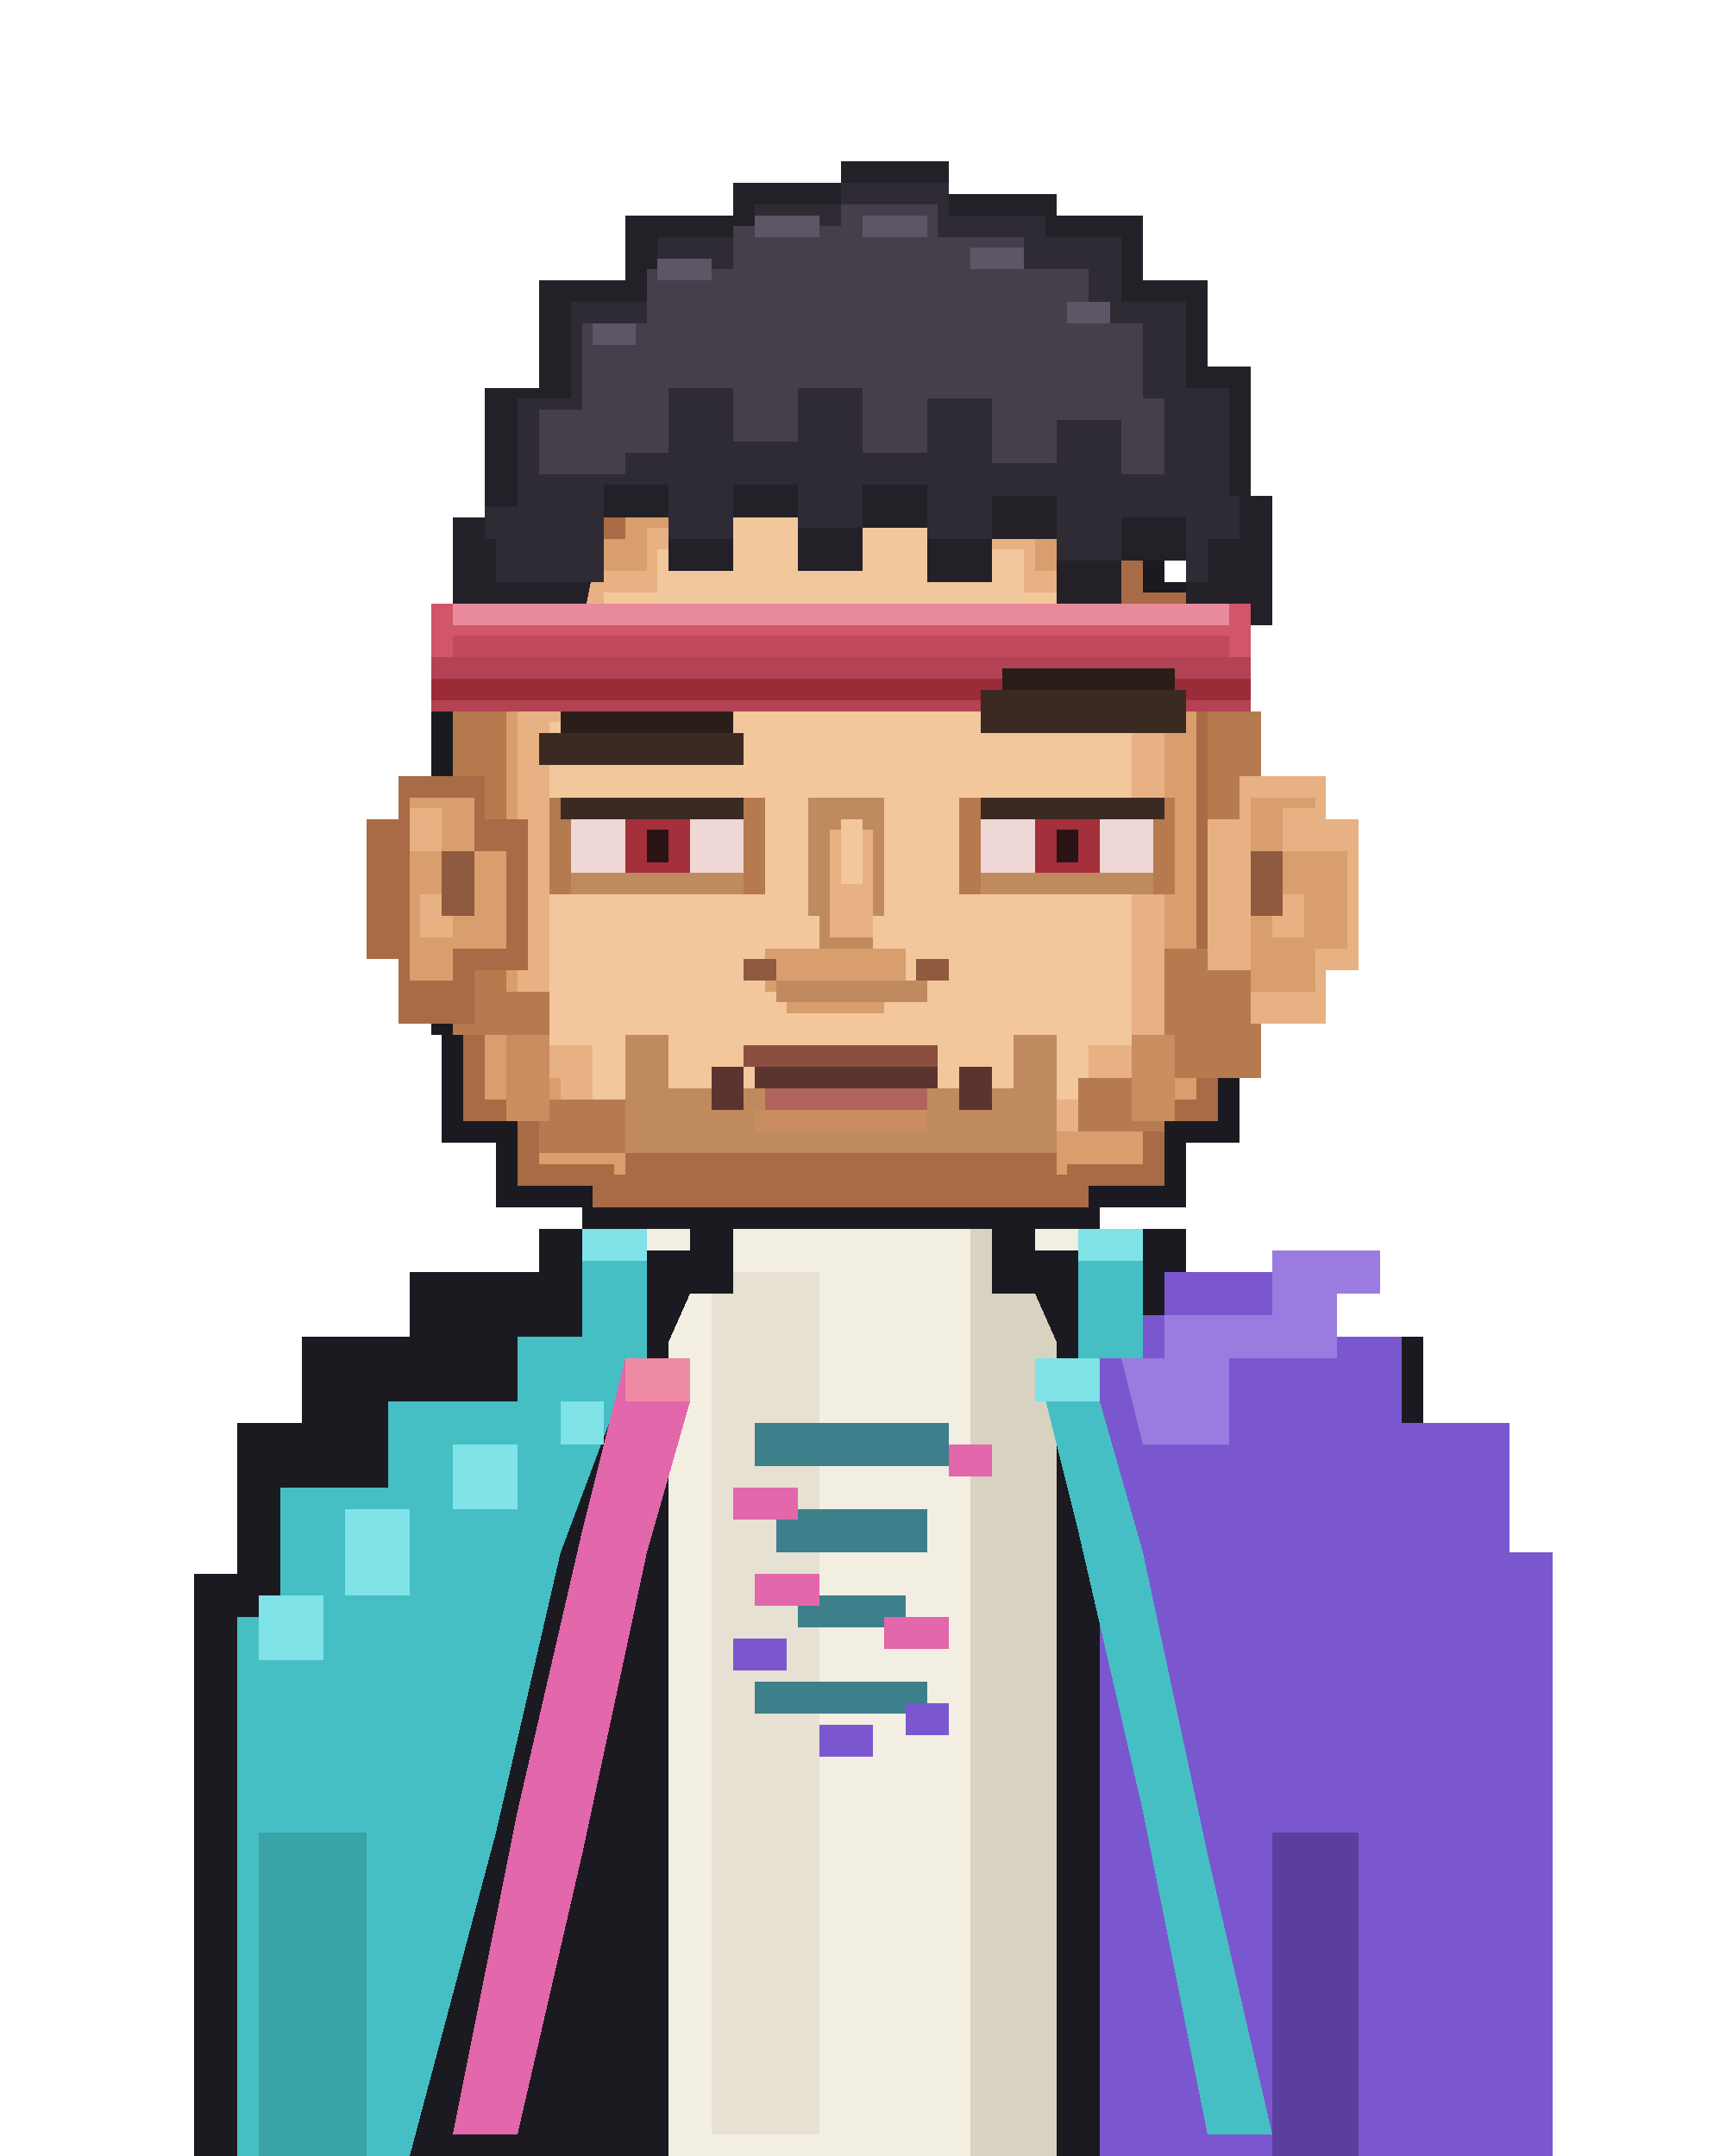
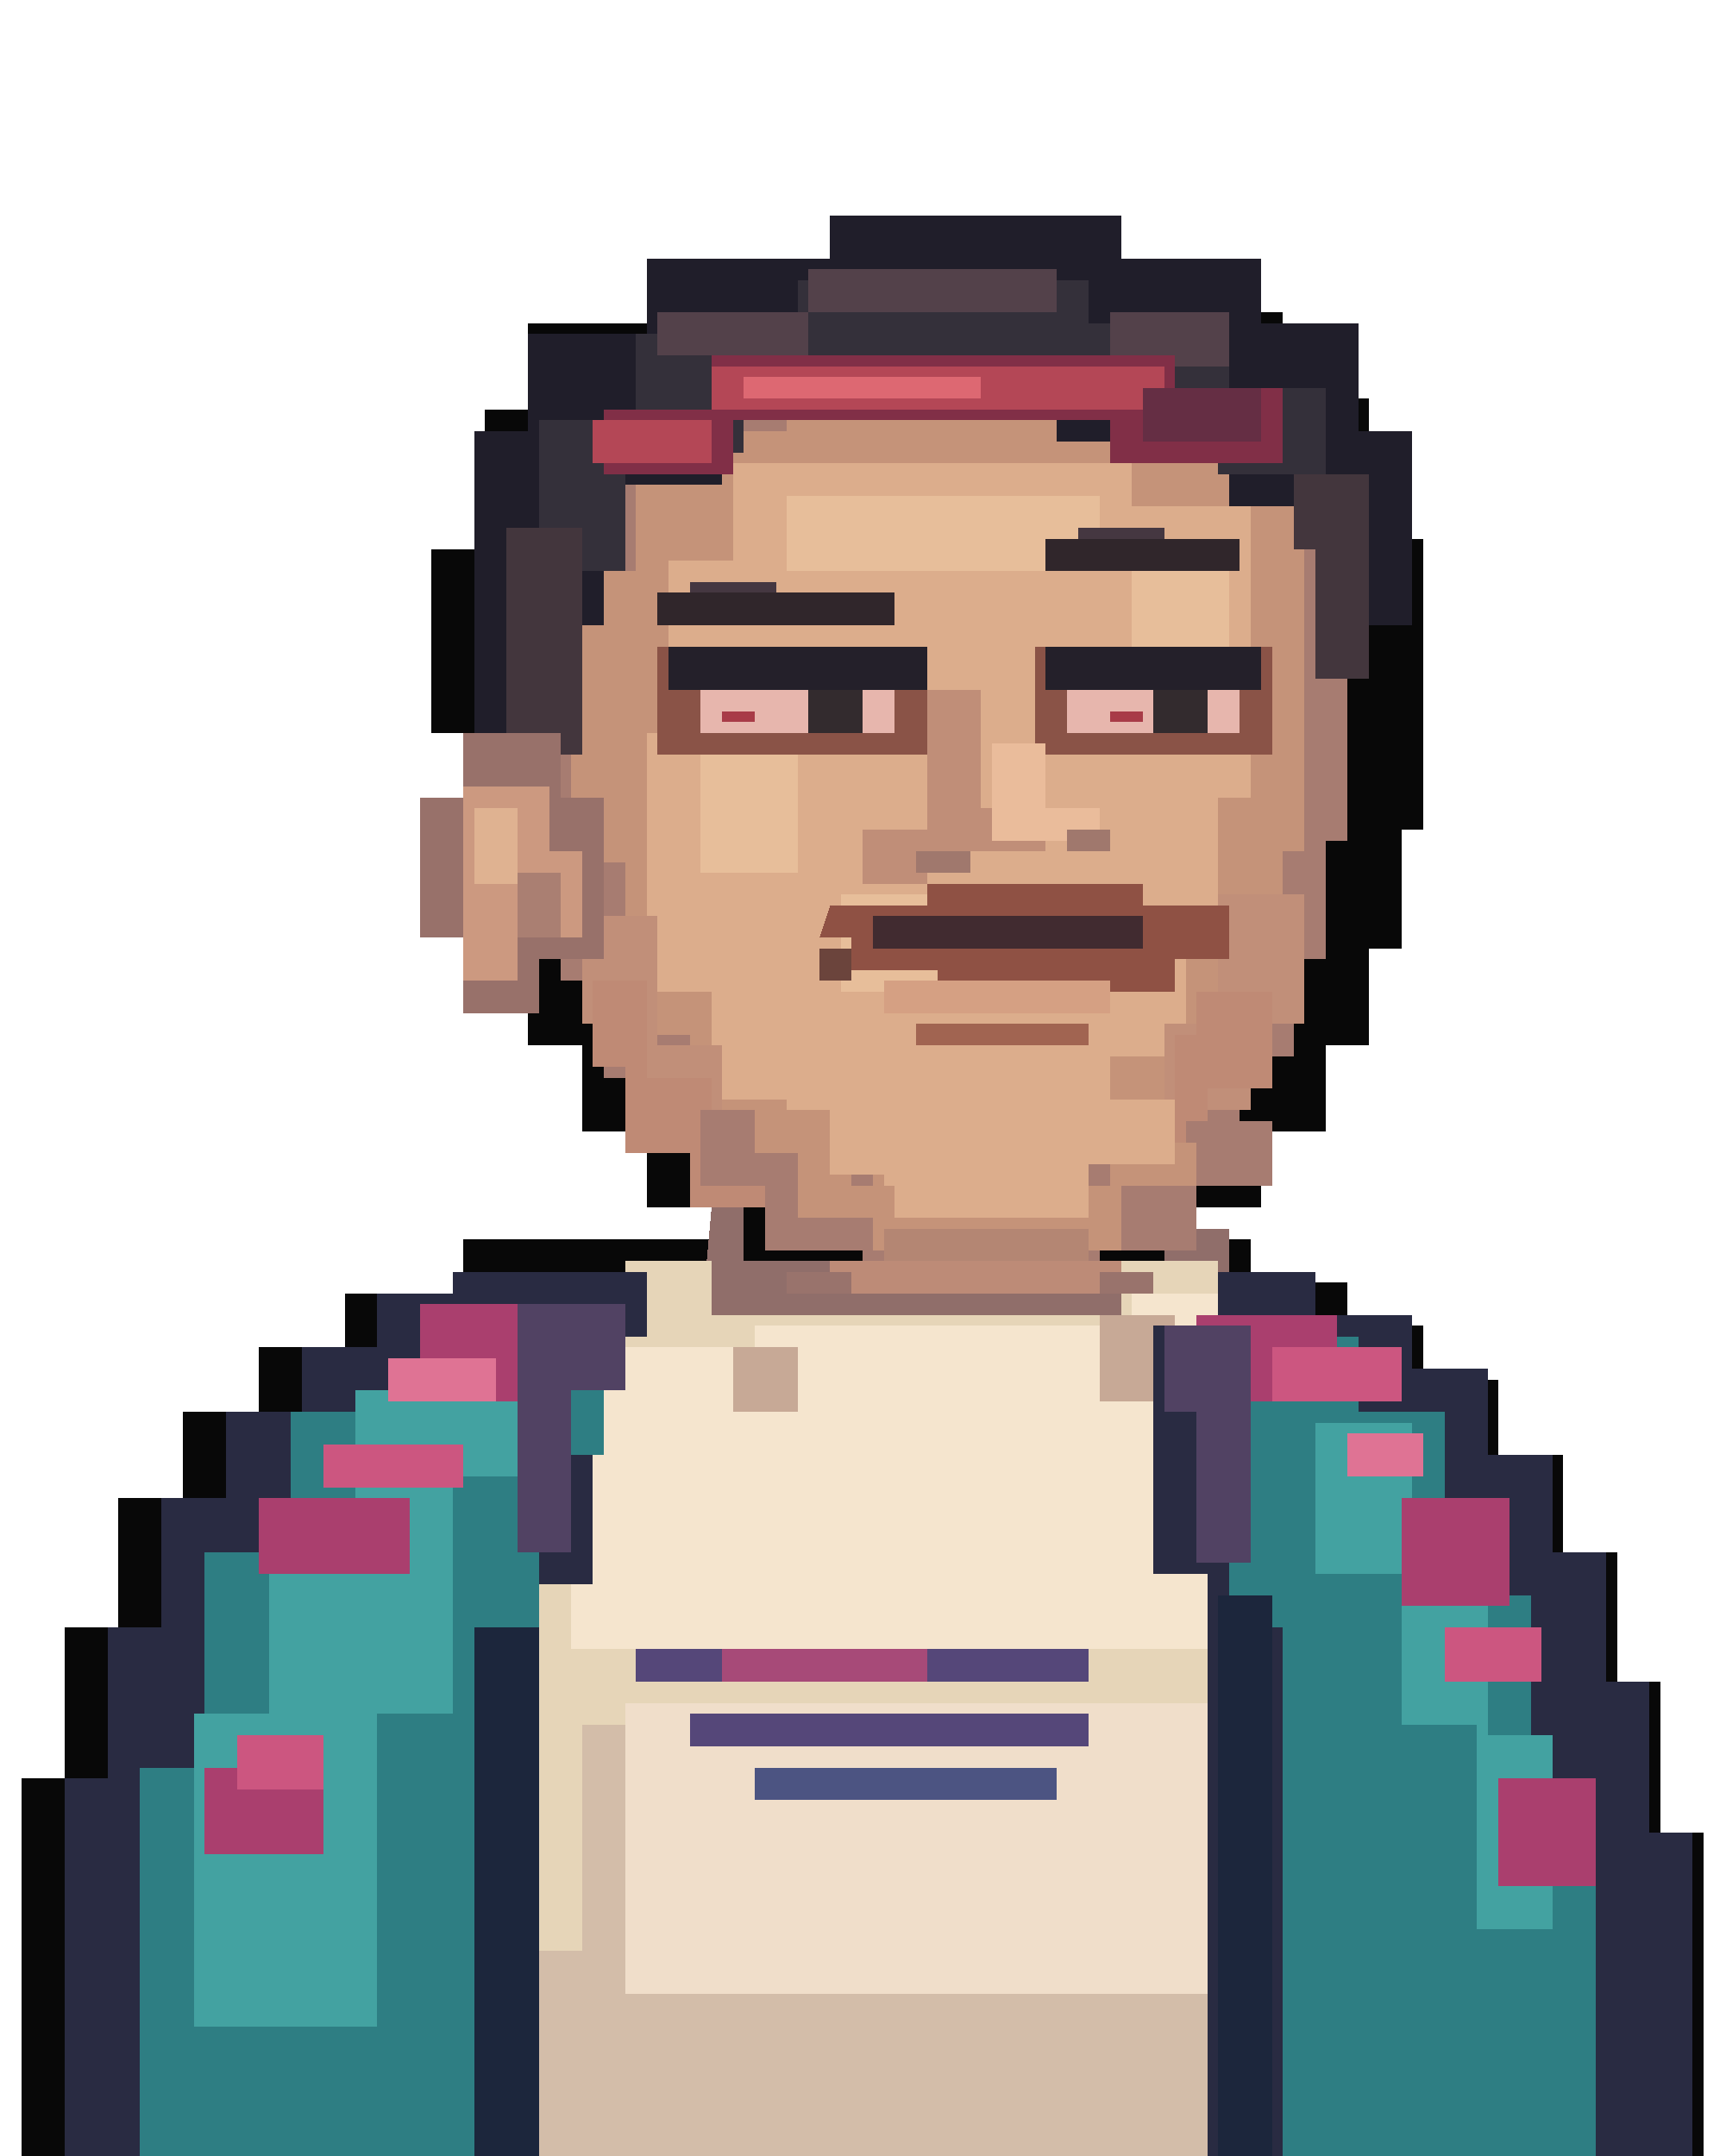
<svg xmlns="http://www.w3.org/2000/svg" width="480" height="600" viewBox="0 0 160 200" shape-rendering="crispEdges" data-expression="annoyed">
-   <g id="body-outline" fill="#1b1a21">
-     <path d="M18 200V146h4v-14h6v-8h10v-6h12v-4h60v4h12v6h10v8h6v14h4v54z" />
+   <g id="body-outline" fill="#080808">
+     <path d="M43 115h73v4h9v4h7v5h7v7h6v9h5v12h4v14h4v30H2v-35h4v-14h5v-12h6v-8h7v-6h8v-5h11z" />
  </g>
  <g id="neck">
-     <path fill="#b57a4e" d="M62 104h32v16h-8v4H70v-4h-8z" />
-     <path fill="#d99e6d" d="M65 104h26v13h5v5H60v-5h5z" />
-     <path fill="#e8b183" d="M69 106h18v9H69z" />
-     <path fill="#a86b45" d="M65 113h26v8H65z" />
+     <path fill="#99736c" d="M66 99h44v26H58v-8h8z" />
+     <path fill="#bd8b77" d="M71 101h33v19H66v-6h5z" />
+     <path fill="#d8a585" d="M75 102h27v14H75z" />
+     <path fill="#906e6a" d="M66 112h11v7h28v-5h9v9H65z" />
  </g>
-   <g id="tank">
-     <path fill="#f2eee1" d="M62 114h36v86H62z" />
-     <path fill="#d8d2c0" d="M90 114h8v86h-8z" />
-     <path fill="#e6e1d2" d="M66 118h10v80H66z" />
-     <path fill="#3d7f8a" d="M70 132h18v4H70zM72 140h14v4H72zM74 148h10v3H74zM70 156h16v3H70z" />
-     <path fill="#e267ab" d="M68 138h6v3h-6zM88 134h4v3h-4zM70 146h6v3h-6zM82 150h6v3h-6z" />
-     <path fill="#7a57cf" d="M68 152h5v3h-5zM84 158h4v3h-4zM76 160h5v3h-5z" />
+   <g id="shirt">
+     <path fill="#e6d5b8" d="M66 122h38v-5h9v8h13v22h-5v53H37v-53h7v-22h14v-8h8z" />
+     <path fill="#f5e5ce" d="M70 123h35v-3h9v33H53v-28h17z" />
+     <path fill="#d3bda9" d="M54 160h67v40H43v-19h11z" />
+     <path fill="#f0deca" d="M58 158h55v27H58z" />
+     <path fill="#c7a996" d="M68 125h6v6h-6zM102 122h7v8h-7z" />
+     <path fill="#554779" d="M59 153h42v3H59zM64 159h37v3H64z" />
+     <path fill="#a74a78" d="M67 153h19v3H67z" />
+     <path fill="#4c5482" d="M70 164h28v3H70z" />
  </g>
-   <g id="windbreaker">
-     <path fill="#1b1a21" d="M18 200v-54h4v-14h6v-8h10v-6h12v-4h14v6l-8 18-6 28-6 34z" />
-     <path fill="#1b1a21" d="M142 200v-54h-4v-14h-6v-8h-10v-6h-12v-4h-14v6l8 18 6 28 6 34z" />
-     <path fill="#46bfc4" d="M22 200v-50h4v-12h10v-8h12v-6h10v4l-6 16-6 26-8 30z" />
-     <path fill="#7fe3e8" d="M24 148h8v-8h10v-6h10v-4h4v4h-8v6H38v8h-8v6h-6z" />
-     <path fill="#3aa3a8" d="M24 170h10v30H24z" />
-     <path fill="#e267ab" d="M58 126h6v4l-4 14-6 28-6 26h-6l6-30 6-26z" />
-     <path fill="#ef8aa4" d="M58 126h6v4h-6z" />
-     <path fill="#7a57cf" d="M102 200v-78h6v-4h10v6h12v8h10v12h4v56z" />
-     <path fill="#9a7ce0" d="M104 126h4v-4h10v-6h10v4h-4v6h-10v8h-8z" />
-     <path fill="#5b3f9e" d="M118 170h8v30h-8z" />
-     <path fill="#46bfc4" d="M96 126h6v4l4 14 6 28 6 26h-6l-6-30-6-26z" />
-     <path fill="#7fe3e8" d="M96 126h6v4h-6z" />
-     <path fill="#f2eee1" d="M58 112h8v4h-8zM94 112h6v4h-6z" />
-     <path fill="#46bfc4" d="M54 114h6v12h-6zM100 114h6v12h-6z" />
-     <path fill="#7fe3e8" d="M54 114h6v3h-6zM100 114h6v3h-6z" />
-     <path fill="#1b1a21" d="M64 114h4v6h-4zM92 114h4v6h-4z" />
+   <g id="jacket">
+     <path fill="#292b42" d="M42 118h18v6h-5v23h-5v53H6v-35h4v-14h5v-12h6v-8h7v-6h7v-5h7zM113 118h9v4h9v5h7v8h6v9h5v12h4v14h4v30h-45v-54h-5v-23h6z" />
+     <path fill="#2e7e83" d="M39 122h17v13h-6v19h-6v46H13v-36h6v-20h8v-13h12zM114 124h12v7h8v17h8v19h6v33h-29v-49h-5z" />
+     <path fill="#43a2a1" d="M33 129h15v8h-6v22h-7v29H18v-29h7v-16h8zM122 132h9v11h7v18h6v18h-7v-19h-7v-14h-8z" />
+     <path fill="#aa3f6e" d="M39 121h14v9H39zM24 139h14v7H24zM19 164h11v8H19zM111 122h13v8h-13zM130 139h10v10h-10zM139 165h9v10h-9z" />
+     <path fill="#cc5680" d="M30 134h13v4H30zM22 161h8v5H22zM118 125h12v5h-12zM134 151h9v5h-9z" />
+     <path fill="#514263" d="M48 121h10v8h-5v15h-5zM108 123h8v22h-5v-14h-3z" />
+     <path fill="#1c263c" d="M44 151h6v49h-6zM113 148h5v52h-5z" />
+     <path fill="#df7394" d="M36 126h10v4H36zM125 133h7v4h-7z" />
+   </g>
+   <g id="under-chin-fill">
+     <path fill="#080808" d="M64 96h50v10h-7v7h-7v4H77v-4h-8v-6h-5z" />
+     <path fill="#b48673" d="M68 97h43v8h-7v6H78v-5H68z" />
  </g>
  <g id="head">
-     <path fill="#1b1a21" d="M54 112L46 112L46 106L41 106L41 96L40 96L40 64L43 64L43 54L48 54L48 47L55 47L55 42L64 42L64 38L92 38L92 42L101 42L101 47L108 47L108 54L113 54L113 64L116 64L116 96L115 96L115 106L110 106L110 112L102 112L102 114L54 114Z" />
-     <path fill="#a86b45" d="M55 110L48 110L48 104L43 104L43 95L42 95L42 65L45 65L45 55L50 55L50 48L56 48L56 44L65 44L65 40L91 40L91 44L100 44L100 48L106 48L106 55L111 55L111 65L114 65L114 95L113 95L113 104L108 104L108 110L101 110L101 112L55 112Z" />
-     <path fill="#d99e6d" d="M57 108L50 108L50 102L45 102L45 93L45 93L45 65L47 65L47 57L52 57L52 50L58 50L58 46L66 46L66 42L90 42L90 46L98 46L98 50L104 50L104 57L109 57L109 65L111 65L111 93L111 93L111 102L106 102L106 108L99 108L99 109L57 109Z" />
-     <path fill="#e8b183" d="M59 105L52 105L52 100L48 100L48 92L48 92L48 66L50 66L50 58L54 58L54 53L60 53L60 49L67 49L67 45L89 45L89 49L96 49L96 53L102 53L102 58L106 58L106 66L108 66L108 92L108 92L108 100L104 100L104 105L97 105L97 106L59 106Z" />
-     <path fill="#f2c79b" d="M61 102L55 102L55 97L51 97L51 90L51 90L51 67L53 67L53 60L56 60L56 55L61 55L61 51L68 51L68 48L88 48L88 51L95 51L95 55L100 55L100 60L103 60L103 67L105 67L105 90L105 90L105 97L101 97L101 102L95 102L95 103L61 103Z" />
-     <path fill="#b57a4e" d="M42 66h5v26h4v10h8v5h-9V96h-8zM112 66h5v34h-9v5h-8v-5h8V88h4z" />
-     <path fill="#c98d5f" d="M47 96h4v8h-4zM105 96h4v8h-4z" />
-     <path fill="#c08a5f" d="M62 101h32v4H62z" />
-     <path fill="#a86b45" d="M58 106h40v3H58z" />
+     <path fill="#080808" d="M49 30h13v-6h43v5h14v8h8v13h5v27h-2v11h-3v9h-4v8h-6v7h-9v5h-11v3H79v-3H69v-5h-9v-7h-6v-8h-5V87h-4V68h-5V51h5V38h4z" />
+     <path fill="#a77c71" d="M53 39h11v-7h40v5h14v10h7v31h-2v11h-3v9h-5v7h-7v6h-9v4H80v-3h-10v-5h-8v-7h-6v-9h-4V78h-4V61h5z" />
+     <path fill="#c59379" d="M59 40h14v-6h29v5h13v8h6v32h-2v11h-4v9h-6v8h-9v4H81v-3H72v-5h-8v-7h-6V80h-5V68h-1V53h7z" />
+     <path fill="#dcad8c" d="M68 43h37v4h11v27h-3v14h-3v10h-7v8h-9v4H82v-3h-9v-5h-7v-10h-6V68h2V52h6z" />
+     <path fill="#e7be9a" d="M73 46h29v7H73zM105 53h9v8h-9zM65 67h9v14h-9zM78 83h16v9H78z" />
+     <path fill="#c18f79" d="M54 85h7v12h6v7h8v5h-9v-6h-6v-8h-6zM113 83h8v12h-5v8h-8v5h-6v-5h6v-8h5z" />
+     <path fill="#bf8a75" d="M55 91h5v9h6v7h9v5H64v-5h-6v-8h-3zM111 92h7v9h-6v6h-9v-5h6v-6h2z" />
+   </g>
+   <g id="chin-fullness">
+     <path fill="#a77c71" d="M65 103h9v7h9v4h19v-4h8v-6h8v6h-7v6h-9v3H80v-3h-9v-6h-6z" />
+     <path fill="#c59379" d="M70 103h9v7h24v-4h8v4h-7v6H81v-3H74v-6h-4z" />
+     <path fill="#dcad8c" d="M77 101h7v5h18v-4h7v6h-8v5H83v-4h-6z" />
+     <path fill="#b48673" d="M82 114h19v3H82z" />
+   </g>
+   <g id="jaw-neck-transition">
+     <path fill="#99736c" d="M73 118h34v2H73z" />
+     <path fill="#bd8b77" d="M79 117h23v3H79z" />
+   </g>
+   <g id="hair">
+     <path fill="#201e2a" d="M44 58V40h5v-9h11v-7h17v-4h27v4h13v6h9v10h5v18h-8V47h-9v-6H98v-4H67v8H56v13h-5v16h-7z" />
+     <path fill="#34303a" d="M50 39h9v-8h15v-5h27v4h13v6h9v8h-10v-6H98v-4H69v8H58v11h-8z" />
+     <path fill="#53414a" d="M61 29h14v-4h23v4H75v4H61zM103 29h11v5h-11z" />
+     <path fill="#43363d" d="M47 49h7v21h-7zM120 44h7v19h-5V51h-2z" />
+   </g>
+   <g id="headband">
+     <path fill="#812f47" d="M56 38h10v-5h43v3h10v7h-16v-4H68v5H56z" />
+     <path fill="#b44756" d="M66 34h42v4H66zM55 39h11v4H55z" />
+     <path fill="#dd6872" d="M69 35h22v2H69z" />
+     <path fill="#652e44" d="M106 36h11v5h-11z" />
  </g>
  <g id="ear">
-     <path fill="#a86b45" d="M37 72h8v4h4v14h-5v5h-7v-6h-3V76h3z" />
-     <path fill="#d99e6d" d="M38 74h6v5h3v9h-5v3h-4z" />
-     <path fill="#e8b183" d="M38 75h3v4h-3zM39 83h3v4h-3z" />
-     <path fill="#8f5a3f" d="M41 79h3v6h-3z" />
-     <path fill="#e8b183" d="M115 72h8v4h3v14h-3v5h-7v-5h-4V76h3z" />
-     <path fill="#d99e6d" d="M116 74h6v5h3v9h-3v4h-6z" />
-     <path fill="#e8b183" d="M119 75h3v4h-3zM118 83h3v4h-3z" />
-     <path fill="#8f5a3f" d="M116 79h3v6h-3z" />
-   </g>
-   <g id="hair">
-     <path fill="#232028" d="M54 58H42V48H45V36H50V26H58V20H68V17H78V15H88V18H98V20H106V26H112V34H116V46H118V58H110V52H104V56H98V50H92V54H86V49H80V53H74V48H68V53H62V48H56Z" />
-     <path fill="#2f2b35" d="M56 54H45V47H48V37H53V28H61V22H70V19H78V17H88V20H97V22H104V28H110V36H114V46H115V54H110V48H104V52H98V46H92V50H86V45H80V49H74V45H68V50H62V45H56Z" />
-     <path fill="#453f4c" d="M58 44H50V38H54V30H60V25H68V21H78V19H87V22H95V25H101V30H106V37H108V44H104V39H98V43H92V37H86V42H80V36H74V41H68V36H62V42H58Z" />
-     <path fill="#5d5666" d="M55 30h4v2h-4zM61 24h5v2h-5zM70 20h6v2h-6zM80 20h6v2h-6zM90 23h5v2h-5zM99 28h4v2h-4z" />
-     <path fill="#232028" d="M42 50h4v8h-4zM112 50h4v8h-4z" />
-   </g>
-   <g id="headband">
-     <path fill="#b34254" d="M40 61h76v5H40z" />
-     <path fill="#d1566a" d="M40 56h76v5H40z" />
-     <path fill="#e88a9c" d="M42 56h72v2H42z" />
-     <path fill="#c04a5c" d="M42 59h72v2H42z" />
-     <path fill="#9c2b38" d="M40 63h76v2H40z" />
+     <path fill="#98716a" d="M43 68h9v6h4v15h-6v5h-7v-7h-4V74h4z" />
+     <path fill="#cc9980" d="M43 73h8v6h3v8h-6v4h-5z" />
+     <path fill="#dfb291" d="M44 75h4v7h-4z" />
+     <path fill="#aa7f72" d="M48 81h4v6h-4z" />
  </g>
  <g id="expression-neutral">
    <g id="expression-brows">
-       <path fill="#3a2a22" d="M50 68h19v3H50zM91 64h19v4H91z" />
-       <path fill="#2a1e18" d="M52 66h16v2H52zM93 62h16v2H93z" />
+       <path fill="#30262b" d="M61 55h22v3H61zM97 50h18v3H97z" />
+       <path fill="#453741" d="M64 54h8v1h-8zM100 49h8v1h-8z" />
    </g>
    <g id="expression-eyes">
-       <path fill="#b57a4e" d="M51 74h20v9H51zM89 74h20v9H89z" />
-       <path fill="#eed7d4" d="M53 76h16v5H53zM91 76h16v5H91z" />
-       <path fill="#a3303a" d="M58 76h6v5h-6zM96 76h6v5h-6z" />
-       <path fill="#2a1416" d="M60 77h2v3h-2zM98 77h2v3h-2z" />
-       <path fill="#3a2a22" d="M52 74h17v2H52zM91 74h17v2H91z" />
-       <path fill="#c08a5f" d="M53 81h16v2H53zM91 81h16v2H91z" />
+       <path fill="#8a5347" d="M61 60h25v10H61zM96 60h22v10H96z" />
+       <path fill="#e7b6ad" d="M65 64h18v4H65zM99 64h16v4H99z" />
+       <path fill="#332b2e" d="M75 64h5v4h-5zM107 64h5v4h-5z" />
+       <path fill="#24202a" d="M62 60h24v4H62zM97 60h20v4H97z" />
+       <path fill="#a83b47" d="M67 66h3v1h-3zM103 66h3v1h-3z" />
    </g>
-     <path fill="#c08a5f" d="M75 74h7v11h-1v6h-5v-6h-1z" />
-     <path fill="#e8b183" d="M77 77h4v10h-4z" />
-     <path fill="#d99e6d" d="M71 88h13v4h-2v2h-9v-2h-2z" />
-     <path fill="#f2c79b" d="M78 76h2v6h-2z" />
-     <path fill="#8f5a3f" d="M69 89h3v2h-3zM85 89h3v2h-3z" />
-     <path fill="#c08a5f" d="M72 91h14v2H72z" />
+     <g id="expression-nose">
+       <path fill="#c08e78" d="M86 64h5v11h6v4H86v3h-6v-5h6z" />
+       <path fill="#eabc9b" d="M92 69h5v6h5v3h-10z" />
+       <path fill="#a0786d" d="M85 79h5v2h-5zM99 77h4v2h-4z" />
+     </g>
    <g id="expression-mouth">
-       <path fill="#8a4f3f" d="M69 97h18v2H69z" />
-       <path fill="#5b3430" d="M70 99h17v2H70z" />
-       <path fill="#b0635c" d="M71 101h15v2H71z" />
-       <path fill="#5b3430" d="M66 99h3v4h-3zM89 99h3v4h-3z" />
+       <path fill="#8f5144" d="M77 84h9v-2h20v2h8v5h-5v3H87v-2h-8v-3h-3z" />
+       <path fill="#412b30" d="M81 85h25v3H81z" />
+       <path fill="#d5a083" d="M82 91h21v3H82z" />
+       <path fill="#a16451" d="M85 95h16v2H85z" />
+       <path fill="#6b443c" d="M76 88h3v3h-3z" />
    </g>
-     <path fill="#c08a5f" d="M58 96h4v11h-4zM94 96h4v11h-4z" />
-     <path fill="#c08a5f" d="M62 104h32v3H62z" />
-     <path fill="#a86b45" d="M58 107h40v2H58z" />
-     <path fill="#c98d5f" d="M70 103h16v2H70z" />
  </g>
</svg>
